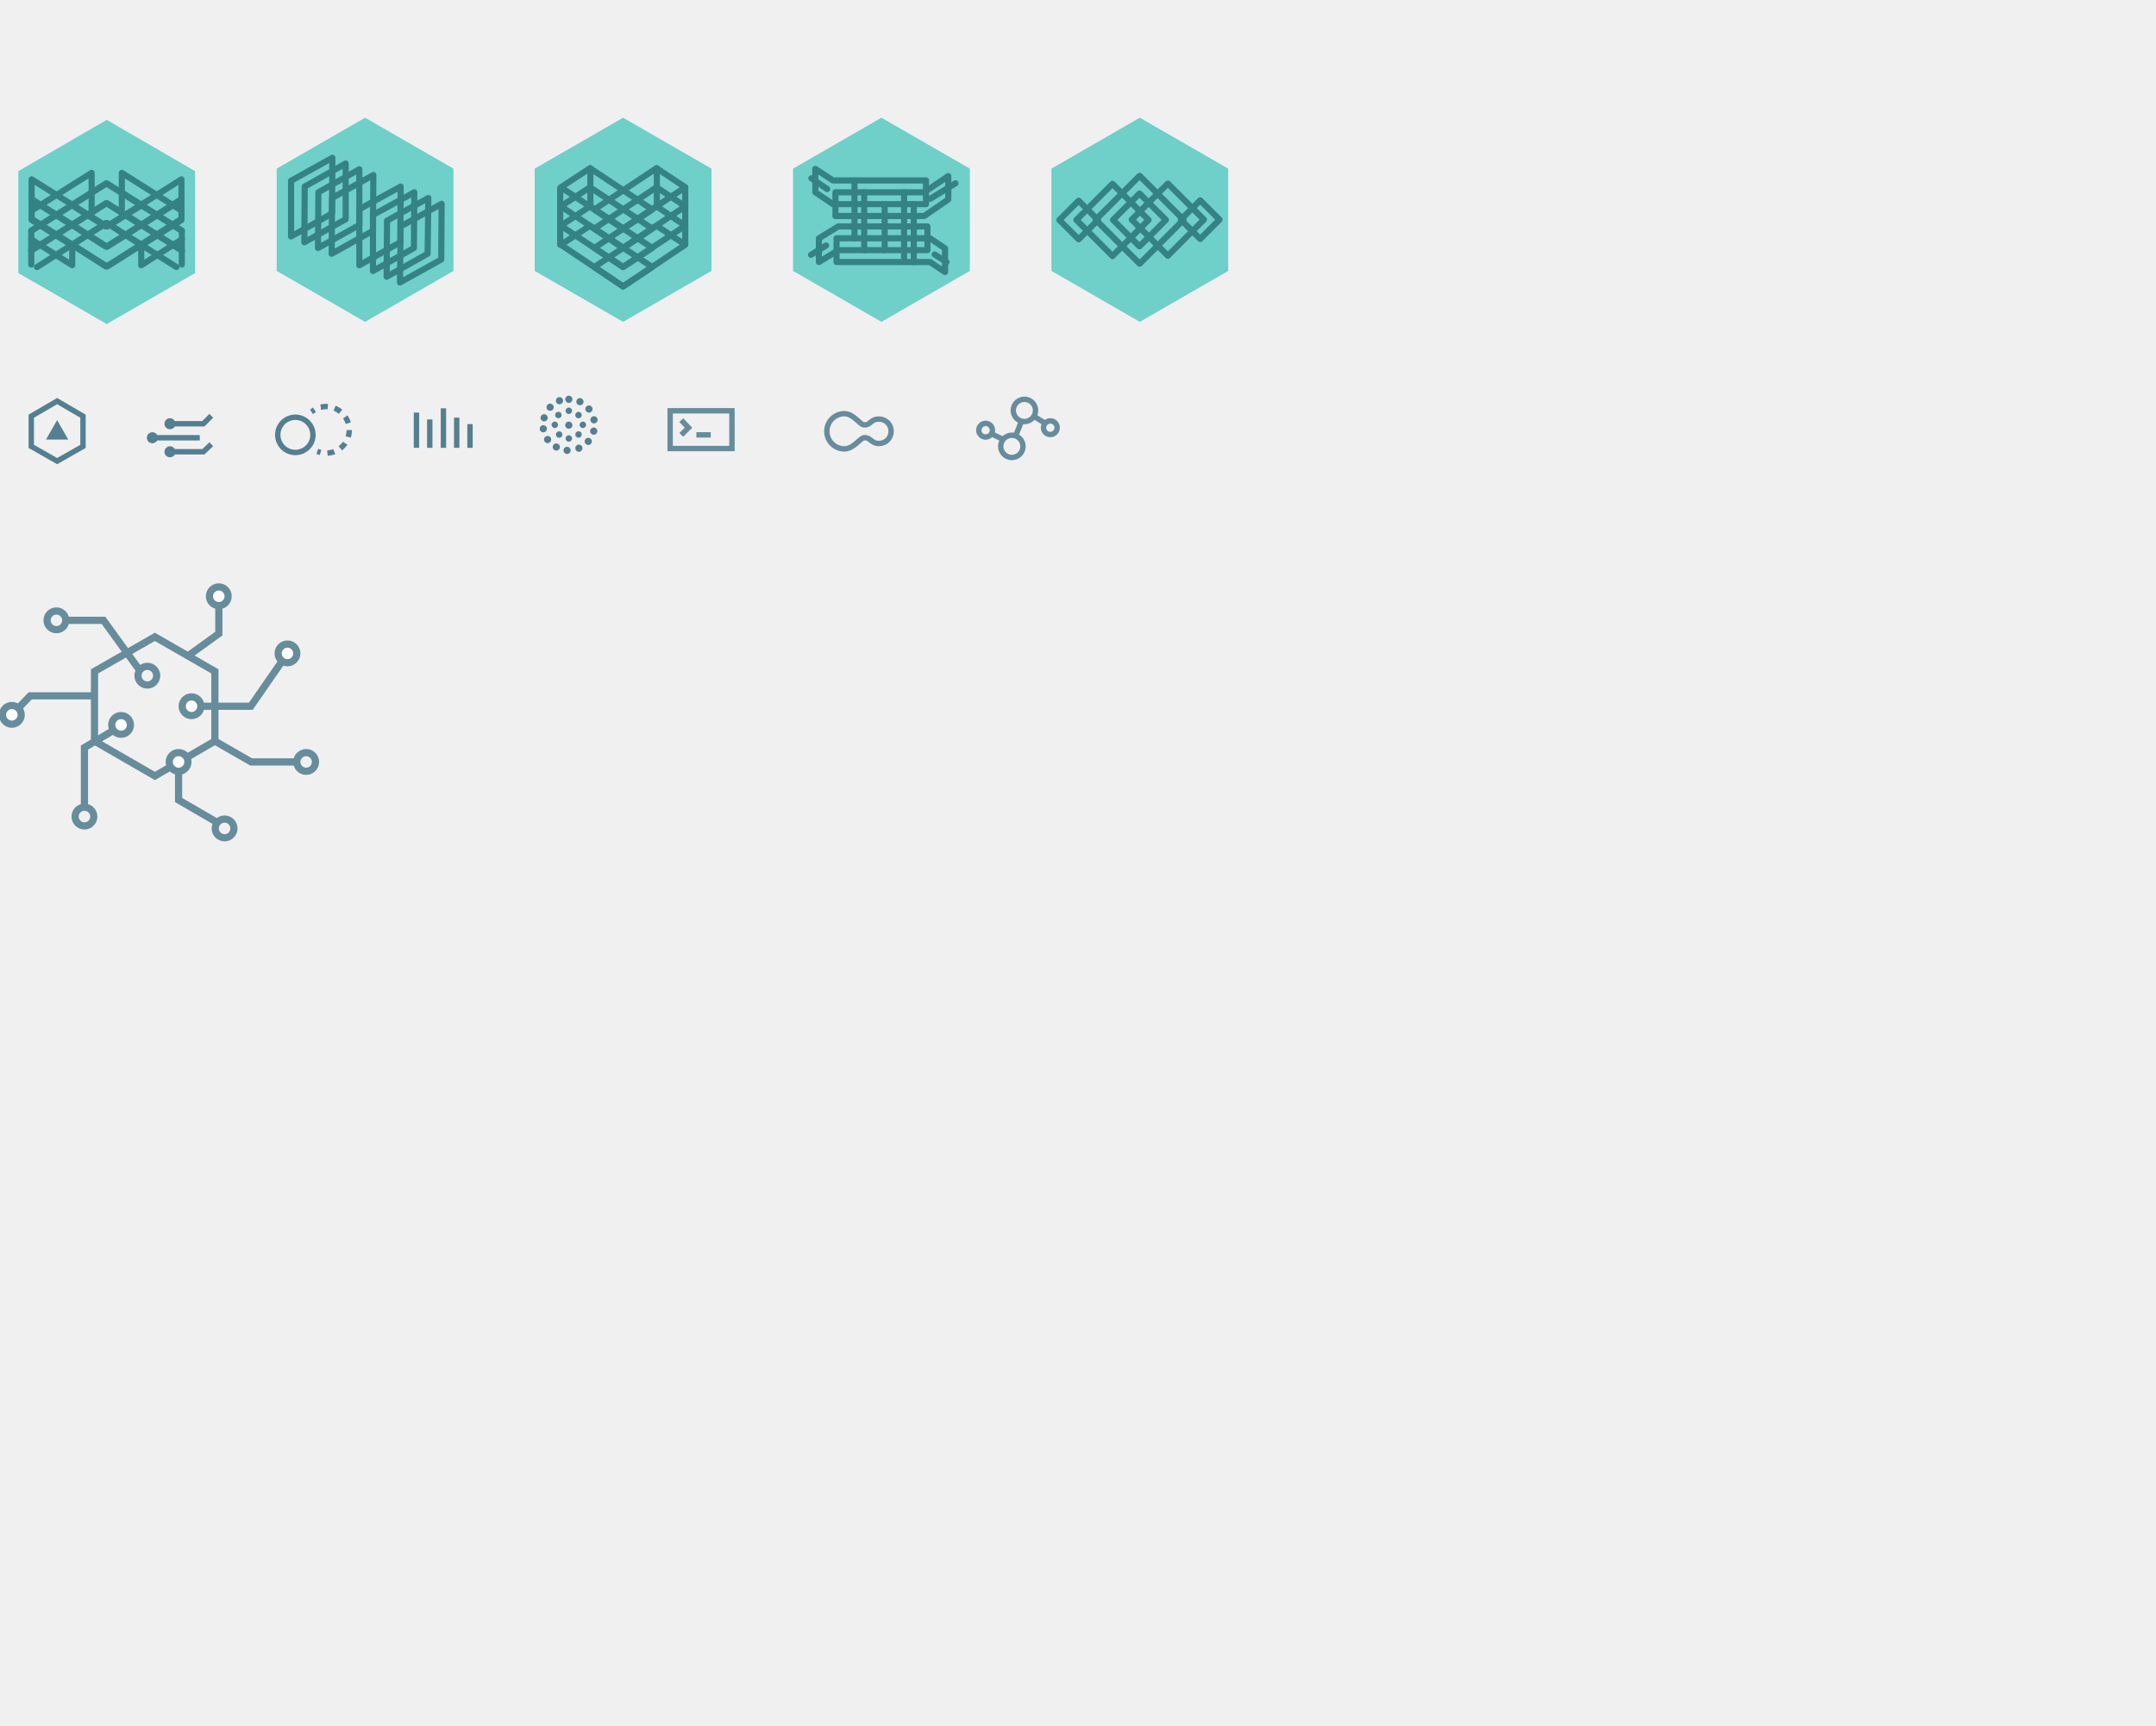
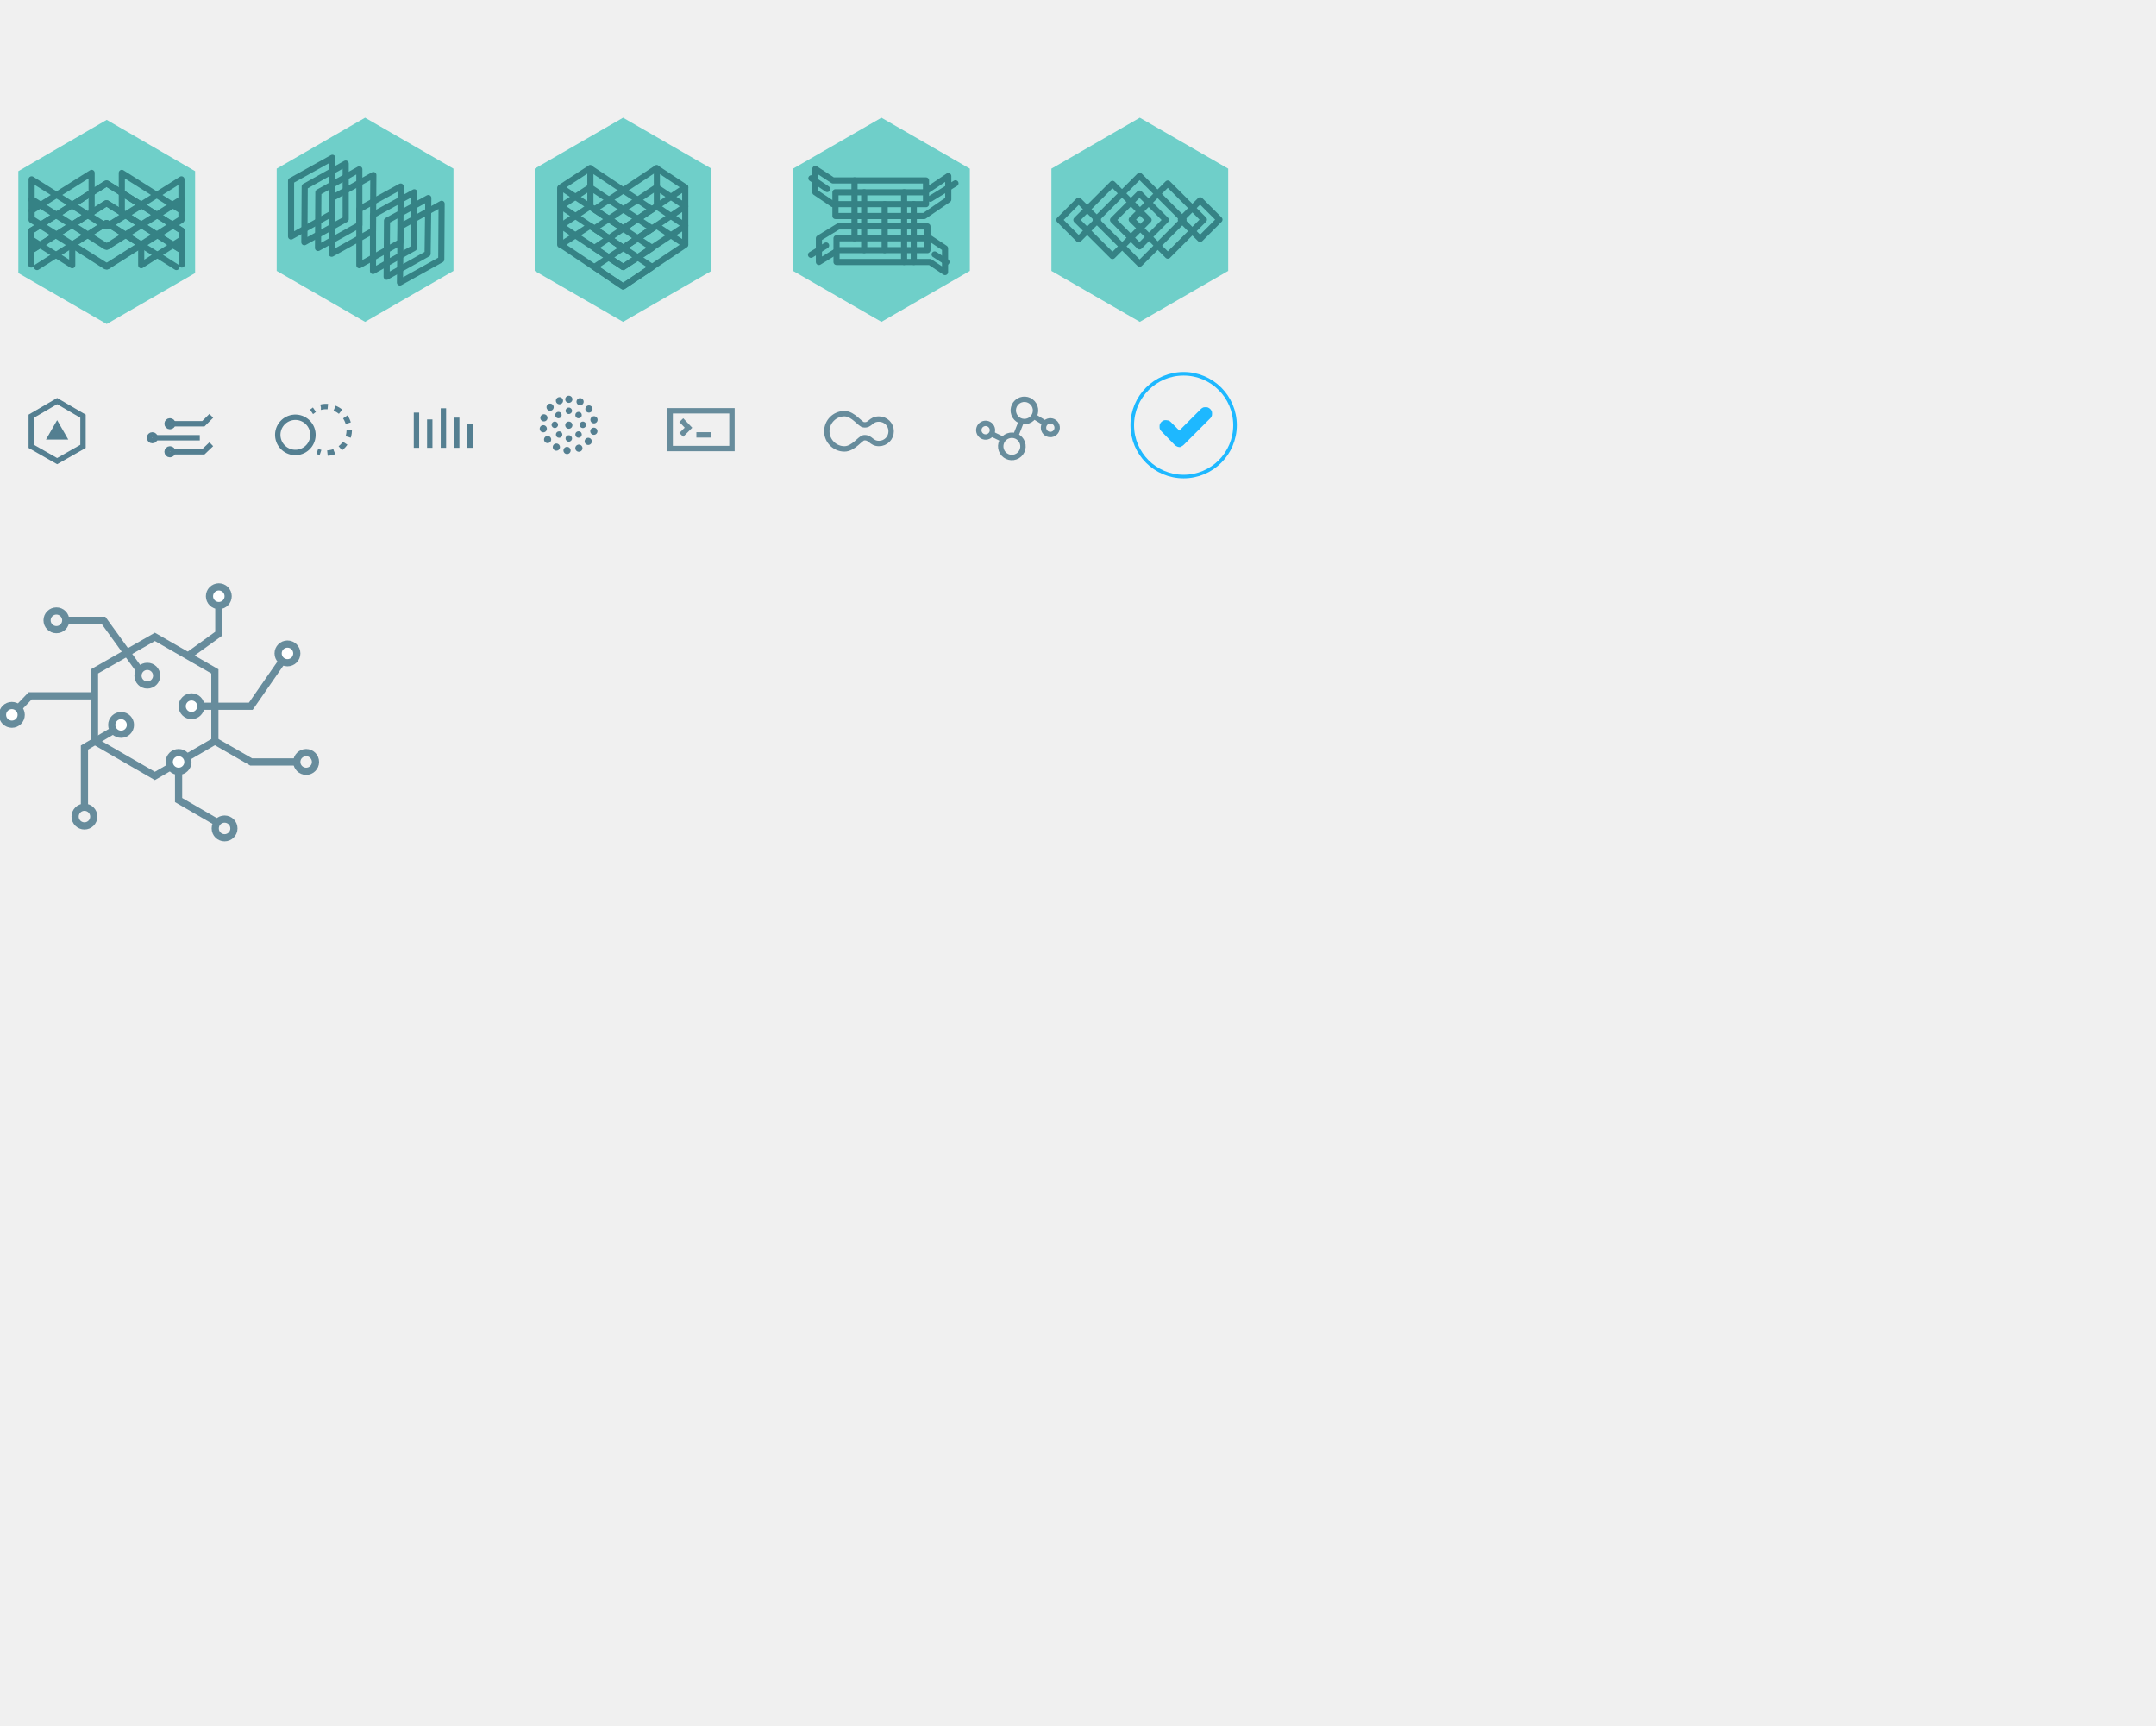
<svg xmlns="http://www.w3.org/2000/svg" version="1.1" id="svgs" x="0px" y="0px" viewBox="0 0 600 480" style="enable-background:new 0 0 600 480;" xml:space="preserve">
  <style type="text/css">
	.st0{fill:none;stroke:#547F91;stroke-width:1.5;stroke-miterlimit:10;}
	.st1{fill:none;stroke:#547F91;stroke-width:1.5;stroke-miterlimit:10;stroke-dasharray:1.945,1.945;}
	.st2{fill:#547F91;}
	.st3{fill:#FFFFFF;}
	.st4{fill:none;stroke:#678C9C;stroke-width:1.5;stroke-miterlimit:10;}
	.st5{fill:#6FCFC9;stroke:#6FCFC9;stroke-width:2;stroke-miterlimit:10;}
	.st6{fill:none;stroke:#358285;stroke-width:1.704;stroke-linecap:round;stroke-linejoin:round;stroke-miterlimit:10;}
	.st7{fill:none;}
	.st8{fill:none;stroke:#678C9C;stroke-width:2;stroke-miterlimit:10;}
	.st9{fill:#FFFFFF;stroke:#678C9C;stroke-width:2;stroke-miterlimit:10;}
	.st10{fill:none;stroke:#FFFFFF;stroke-width:2;stroke-linejoin:bevel;stroke-miterlimit:10;}
+ 	.st11{fill:#1EB8FF;}
+ 	.st12{fill:none;stroke:#1EB8FF;stroke-miterlimit:10;}
</style>
  <g id="nav-stats">
    <line class="st0" x1="115.9" y1="114.8" x2="115.9" y2="124.6" />
    <line class="st0" x1="119.6" y1="116.7" x2="119.6" y2="124.6" />
    <line class="st0" x1="123.4" y1="113.6" x2="123.4" y2="124.6" />
    <line class="st0" x1="127.1" y1="116.2" x2="127.1" y2="124.6" />
    <line class="st0" x1="130.8" y1="118" x2="130.8" y2="124.6" />
  </g>
  <g id="nav-scale">
-     <ellipse transform="matrix(0.9876 -0.1567 0.1567 0.9876 -17.9452 14.3755)" class="st0" cx="82.2" cy="121" rx="4.9" ry="4.9" />
+     <ellipse transform="matrix(0.9876 -0.1567 0.1567 0.9876 -17.9452 14.3756)" class="st0" cx="82.2" cy="121" rx="4.9" ry="4.9" />
    <g>
      <g>
        <path class="st0" d="M86.7,114.6c0.3-0.2,0.5-0.4,0.8-0.6" />
        <path class="st1" d="M89.3,113.3c0.1,0,0.3-0.1,0.4-0.1c3.5-0.6,6.9,1.9,7.4,5.4c0.6,3.5-1.8,6.9-5.4,7.4     c-0.6,0.1-1.1,0.1-1.6,0.1" />
        <path class="st0" d="M89.2,125.9c-0.3-0.1-0.6-0.2-0.9-0.3" />
      </g>
    </g>
  </g>
  <g id="nav-app-component">
    <polygon class="st0" points="23.1,124.2 15.9,128.3 8.7,124.2 8.7,115.8 15.9,111.6 23.1,115.8  " />
    <polygon class="st2" points="12.8,122.3 15.9,116.9 19,122.3  " />
  </g>
  <g id="nav-platform-component">
    <circle class="st0" cx="42.4" cy="121.8" r="0.8" />
    <circle class="st0" cx="47.3" cy="125.7" r="0.8" />
    <circle class="st0" cx="47.3" cy="117.9" r="0.8" />
    <polyline class="st0" points="48,125.7 56.6,125.7 58.8,123.6  " />
    <polyline class="st0" points="48,117.9 56.6,117.9 58.8,115.7  " />
    <line class="st0" x1="43.6" y1="121.8" x2="55.6" y2="121.8" />
  </g>
  <g id="nav-instance-health">
    <circle class="st2" cx="158.3" cy="111.1" r="1" />
    <circle class="st2" cx="158.3" cy="114.3" r="0.9" />
    <circle class="st2" cx="158.3" cy="118.3" r="1" />
-     <ellipse transform="matrix(0.704 -0.7102 0.7102 0.704 -34.378 148.5192)" class="st2" cx="161" cy="115.5" rx="0.9" ry="0.9" />
-     <ellipse transform="matrix(1 -9.098871e-03 9.098871e-03 1 -1.0688 1.4808)" class="st2" cx="162.2" cy="118.2" rx="0.9" ry="0.9" />
-     <ellipse transform="matrix(0.6975 -0.7166 0.7166 0.6975 -37.9313 151.9358)" class="st2" cx="161" cy="120.9" rx="0.9" ry="0.9" />
-     <ellipse transform="matrix(0.9998 -1.820186e-02 1.820186e-02 0.9998 -2.1943 2.9015)" class="st2" cx="158.3" cy="122" rx="0.9" ry="0.9" />
-     <ellipse transform="matrix(0.691 -0.7229 0.7229 0.691 -39.3056 149.8539)" class="st2" cx="155.6" cy="120.9" rx="0.9" ry="0.9" />
-     <ellipse transform="matrix(0.9996 -2.710266e-02 2.710266e-02 0.9996 -3.1467 4.2279)" class="st2" cx="154.4" cy="118.2" rx="0.9" ry="0.9" />
-     <ellipse transform="matrix(0.6848 -0.7287 0.7287 0.6848 -35.19 149.6222)" class="st2" cx="155.4" cy="115.5" rx="0.9" ry="0.9" />
-     <ellipse transform="matrix(0.4398 -0.8981 0.8981 0.4398 -9.9962 207.5424)" class="st2" cx="161.4" cy="111.8" rx="1" ry="1" />
-     <ellipse transform="matrix(0.7901 -0.613 0.613 0.7901 -35.3517 124.3634)" class="st2" cx="163.9" cy="113.8" rx="1" ry="1" />
-     <ellipse transform="matrix(0.9792 -0.2031 0.2031 0.9792 -20.277 36.0068)" class="st2" cx="165.3" cy="116.8" rx="1" ry="1" />
-     <ellipse transform="matrix(0.2483 -0.9687 0.9687 0.2483 8.0598 250.2122)" class="st2" cx="165.2" cy="119.9" rx="1" ry="1" />
-     <ellipse transform="matrix(0.6494 -0.7605 0.7605 0.6494 -35.9885 167.5568)" class="st2" cx="163.7" cy="122.8" rx="1" ry="1" />
-     <ellipse transform="matrix(0.9177 -0.3973 0.3973 0.9177 -36.2834 74.2692)" class="st2" cx="161.1" cy="124.7" rx="1" ry="1" />
-     <ellipse transform="matrix(4.699928e-02 -0.9989 0.9989 4.699928e-02 25.2423 277.0518)" class="st2" cx="157.8" cy="125.3" rx="1" ry="1" />
-     <ellipse transform="matrix(0.4818 -0.8763 0.8763 0.4818 -28.7778 200.0911)" class="st2" cx="154.8" cy="124.4" rx="1" ry="1" />
-     <ellipse transform="matrix(0.8181 -0.575 0.575 0.8181 -42.6063 109.869)" class="st2" cx="152.4" cy="122.3" rx="1" ry="1" />
+     <ellipse transform="matrix(0.704 -0.7102 0.7102 0.704 -34.366 148.5228)" class="st2" cx="161" cy="115.5" rx="0.9" ry="0.9" />
+     <ellipse transform="matrix(1 -9.098494e-03 9.098494e-03 1 -1.0688 1.4807)" class="st2" cx="162.2" cy="118.2" rx="0.9" ry="0.9" />
+     <ellipse transform="matrix(0.6975 -0.7166 0.7166 0.6975 -37.9248 151.944)" class="st2" cx="161" cy="120.9" rx="0.9" ry="0.9" />
+     <ellipse transform="matrix(0.9998 -1.820248e-02 1.820248e-02 0.9998 -2.1944 2.9016)" class="st2" cx="158.3" cy="122" rx="0.9" ry="0.9" />
+     <ellipse transform="matrix(0.691 -0.7229 0.7229 0.691 -39.317 149.8534)" class="st2" cx="155.6" cy="120.9" rx="0.9" ry="0.9" />
+     <ellipse transform="matrix(0.9996 -2.710355e-02 2.710355e-02 0.9996 -3.1468 4.2281)" class="st2" cx="154.4" cy="118.2" rx="0.9" ry="0.9" />
+     <ellipse transform="matrix(0.6848 -0.7287 0.7287 0.6848 -35.1723 149.6337)" class="st2" cx="155.4" cy="115.5" rx="0.9" ry="0.9" />
+     <ellipse transform="matrix(0.4398 -0.8981 0.8981 0.4398 -9.9563 207.5558)" class="st2" cx="161.4" cy="111.8" rx="1" ry="1" />
+     <ellipse transform="matrix(0.7901 -0.613 0.613 0.7901 -35.3568 124.3616)" class="st2" cx="163.9" cy="113.8" rx="1" ry="1" />
+     <ellipse transform="matrix(0.9792 -0.2031 0.2031 0.9792 -20.2771 36.0067)" class="st2" cx="165.3" cy="116.8" rx="1" ry="1" />
+     <ellipse transform="matrix(0.2483 -0.9687 0.9687 0.2483 8.0034 250.2219)" class="st2" cx="165.2" cy="120" rx="1" ry="1" />
+     <ellipse transform="matrix(0.6494 -0.7605 0.7605 0.6494 -35.9925 167.5548)" class="st2" cx="163.7" cy="122.8" rx="1" ry="1" />
+     <ellipse transform="matrix(0.9177 -0.3973 0.3973 0.9177 -36.2832 74.269)" class="st2" cx="161.1" cy="124.7" rx="1" ry="1" />
+     <ellipse transform="matrix(4.699904e-02 -0.9989 0.9989 4.699904e-02 25.2276 277.0713)" class="st2" cx="157.8" cy="125.3" rx="1" ry="1" />
+     <ellipse transform="matrix(0.4818 -0.8763 0.8763 0.4818 -28.7615 200.116)" class="st2" cx="154.8" cy="124.4" rx="1" ry="1" />
+     <ellipse transform="matrix(0.8181 -0.575 0.575 0.8181 -42.6062 109.8714)" class="st2" cx="152.4" cy="122.3" rx="1" ry="1" />
    <ellipse transform="matrix(0.9877 -0.1562 0.1562 0.9877 -16.7787 25.0818)" class="st2" cx="151.2" cy="119.3" rx="1" ry="1" />
-     <ellipse transform="matrix(0.2942 -0.9557 0.9557 0.2942 -4.1691 226.7538)" class="st2" cx="151.4" cy="116.2" rx="1" ry="1" />
-     <ellipse transform="matrix(0.6846 -0.7289 0.7289 0.6846 -34.3018 147.3313)" class="st2" cx="153.1" cy="113.3" rx="1" ry="1" />
-     <ellipse transform="matrix(0.9354 -0.3535 0.3535 0.9354 -29.3617 62.2395)" class="st2" cx="155.7" cy="111.5" rx="1" ry="1" />
+     <ellipse transform="matrix(0.2942 -0.9557 0.9557 0.2942 -4.2278 226.7686)" class="st2" cx="151.4" cy="116.2" rx="1" ry="1" />
+     <ellipse transform="matrix(0.6846 -0.7289 0.7289 0.6846 -34.3022 147.3267)" class="st2" cx="153.1" cy="113.3" rx="1" ry="1" />
+     <ellipse transform="matrix(0.9354 -0.3535 0.3535 0.9354 -29.3621 62.2394)" class="st2" cx="155.7" cy="111.5" rx="1" ry="1" />
  </g>
  <g id="corner-bg">
    <polygon class="st3" points="9.9,-18 600,-18 600,-75 -13.5,-75 -13.5,-32.5  " />
  </g>
  <g id="nav-split">
    <path class="st4" d="M235,115.1c-2.7,0-4.9,2.2-4.9,4.9s2.2,4.9,4.9,4.9l0,0c2.5,0,4.4-3,5.4-3.1c1.9-0.2,2,1.6,4.2,1.6l0,0   c1.9,0,3.4-1.5,3.4-3.4s-1.5-3.4-3.4-3.4l0,0c-2.4,0-2.3,1.8-4.2,1.6C239.4,118.2,237.5,115.1,235,115.1L235,115.1z" />
  </g>
  <g id="nav-admin">
-     <ellipse transform="matrix(0.9413 -0.3375 0.3375 0.9413 -25.3943 102.3279)" class="st4" cx="281.6" cy="124.2" rx="3.1" ry="3.1" />
-     <ellipse transform="matrix(0.9412 -0.3377 0.3377 0.9412 -21.8157 102.9877)" class="st4" cx="285.1" cy="114.2" rx="3.1" ry="3.1" />
-     <ellipse transform="matrix(0.9413 -0.3376 0.3376 0.9413 -23.0137 105.667)" class="st4" cx="292.3" cy="119" rx="1.9" ry="1.9" />
+     <ellipse transform="matrix(0.9413 -0.3375 0.3375 0.9413 -25.3945 102.3276)" class="st4" cx="281.6" cy="124.2" rx="3.1" ry="3.1" />
+     <ellipse transform="matrix(0.9412 -0.3377 0.3377 0.9412 -21.816 102.9875)" class="st4" cx="285.1" cy="114.2" rx="3.1" ry="3.1" />
+     <ellipse transform="matrix(0.9413 -0.3376 0.3376 0.9413 -23.0136 105.6669)" class="st4" cx="292.3" cy="119" rx="1.9" ry="1.9" />
    <line class="st4" x1="282.6" y1="121.4" x2="284.3" y2="117.1" />
    <line class="st4" x1="290.9" y1="117.8" x2="288" y2="116" />
-     <ellipse transform="matrix(0.8869 -0.4619 0.4619 0.8869 -24.2734 140.2343)" class="st4" cx="274.3" cy="119.7" rx="1.9" ry="1.9" />
+     <ellipse transform="matrix(0.8869 -0.4619 0.4619 0.8869 -24.274 140.2341)" class="st4" cx="274.3" cy="119.7" rx="1.9" ry="1.9" />
    <line class="st4" x1="275.9" y1="120.7" x2="279" y2="122.2" />
  </g>
  <g id="nav-console">
    <rect x="186.5" y="114.3" class="st4" width="17.2" height="10.5" />
    <line class="st4" x1="193.8" y1="121" x2="197.8" y2="121" />
    <polyline class="st4" points="189.6,116.9 191.6,119 189.6,121  " />
  </g>
  <g id="hex-glob-storage">
    <polygon class="st5" points="340.8,74.8 317.2,88.4 293.6,74.8 293.6,47.5 317.2,33.9 340.8,47.5  " />
-     <rect x="308.5" y="52.5" transform="matrix(0.7071 -0.7071 0.7071 0.7071 49.6567 242.1674)" class="st6" width="17.3" height="17.3" />
-     <rect x="311.9" y="56" transform="matrix(0.7071 -0.7071 0.7071 0.7071 49.6136 242.1329)" class="st6" width="10.4" height="10.4" />
-     <rect x="317.9" y="54" transform="matrix(0.707 -0.7072 0.7072 0.707 52.0129 247.7511)" class="st6" width="14.2" height="14.2" />
-     <rect x="302.5" y="54.1" transform="matrix(0.7072 -0.707 0.707 0.7072 47.3796 236.8024)" class="st6" width="14.2" height="14.2" />
-     <rect x="330.2" y="57.3" transform="matrix(0.707 -0.7072 0.7072 0.707 54.6551 254.1195)" class="st6" width="7.6" height="7.6" />
-     <rect x="296.4" y="57.4" transform="matrix(0.7071 -0.7071 0.7071 0.7071 44.6372 230.2078)" class="st6" width="7.6" height="7.6" />
+     <rect x="308.5" y="52.5" transform="matrix(0.7071 -0.7071 0.7071 0.7071 49.6524 242.1711)" class="st6" width="17.3" height="17.3" />
+     <rect x="311.9" y="56" transform="matrix(0.7071 -0.7071 0.7071 0.7071 49.6142 242.1513)" class="st6" width="10.4" height="10.4" />
+     <rect x="317.9" y="54" transform="matrix(0.707 -0.7072 0.7072 0.707 52.0056 247.7451)" class="st6" width="14.2" height="14.2" />
+     <rect x="302.5" y="54.1" transform="matrix(0.7072 -0.707 0.707 0.7072 47.3821 236.805)" class="st6" width="14.2" height="14.2" />
+     <rect x="330.2" y="57.3" transform="matrix(0.707 -0.7072 0.7072 0.707 54.6415 254.1147)" class="st6" width="7.6" height="7.6" />
+     <rect x="296.4" y="57.4" transform="matrix(0.7071 -0.7071 0.7071 0.7071 44.639 230.1898)" class="st6" width="7.6" height="7.6" />
  </g>
  <g id="hex-router">
    <polygon class="st5" points="268.9,74.8 245.3,88.4 221.7,74.8 221.7,47.5 245.3,33.9 268.9,47.5  " />
    <polygon class="st6" points="227.9,72.9 233.3,69.6 258.1,69.6 258.1,63 233.3,63 227.9,66.3  " />
    <polygon class="st6" points="263,75.7 258.8,72.9 232.8,72.9 232.8,66.3 258.8,66.3 263,69.1  " />
    <polygon class="st6" points="263.9,49 257.2,53.5 232.5,53.5 232.5,60.1 257.2,60.1 263.9,55.5  " />
    <polygon class="st6" points="226.9,47 231.8,50.2 257.7,50.2 257.7,56.8 231.8,56.8 226.9,53.5  " />
    <line class="st6" x1="237.8" y1="50.2" x2="237.8" y2="66.3" />
    <line class="st6" x1="251.6" y1="53.5" x2="251.6" y2="72.9" />
    <line class="st6" x1="240.5" y1="53.5" x2="240.5" y2="69.6" />
    <line class="st6" x1="254.3" y1="56.8" x2="254.3" y2="72.9" />
    <line class="st6" x1="246.2" y1="56.8" x2="246.2" y2="69.6" />
    <line class="st6" x1="258.9" y1="55.3" x2="265.9" y2="51" />
    <line class="st6" x1="225.7" y1="70.9" x2="229.9" y2="68.3" />
    <line class="st6" x1="260.1" y1="70.8" x2="263.4" y2="72.9" />
    <line class="st6" x1="225.8" y1="49.6" x2="230.2" y2="52.6" />
  </g>
  <g id="hex-health-monitor">
    <polygon class="st5" points="197,74.8 173.4,88.4 149.8,74.8 149.8,47.5 173.4,33.9 197,47.5  " />
    <polygon class="st6" points="156.1,52.1 164.2,46.8 181.5,58.3 173.4,63.6  " />
    <polygon class="st6" points="156.1,57.4 164.2,52.1 181.5,63.6 173.4,69  " />
    <polygon class="st6" points="156.1,62.8 164.2,57.4 181.5,69 173.4,74.3  " />
    <polygon class="st6" points="190.7,52.1 182.7,46.8 165.4,58.3 173.4,63.6  " />
    <line class="st6" x1="190.7" y1="67.9" x2="190.7" y2="52.1" />
    <polygon class="st6" points="190.7,57.4 182.7,52.1 165.4,63.6 173.4,69  " />
    <polygon class="st6" points="190.7,62.8 182.7,57.4 165.4,69 173.4,74.3  " />
    <polygon class="st6" points="156.1,68.1 164.2,62.8 181.5,74.3 173.4,79.7  " />
    <polygon class="st6" points="190.7,68.1 182.7,62.8 165.4,74.3 173.4,79.7  " />
    <line class="st6" x1="182.8" y1="57.4" x2="182.8" y2="46.8" />
    <line class="st6" x1="155.9" y1="68.1" x2="155.9" y2="52.3" />
    <line class="st6" x1="164.3" y1="57.4" x2="164.3" y2="46.8" />
  </g>
  <g id="hex-logger">
    <polygon class="st5" points="125.2,74.8 101.6,88.4 78,74.8 78,47.5 101.6,33.9 125.2,47.5  " />
    <polygon class="st6" points="92.3,70.6 92.4,55.1 103.9,48.7 103.8,64.2  " />
    <polygon class="st6" points="88.5,69 88.6,53.5 100,47.1 100,62.6  " />
    <polygon class="st6" points="84.7,67.4 84.8,51.9 96.2,45.5 96.2,61  " />
    <polygon class="st6" points="81,65.8 81,50.3 92.5,43.9 92.4,59.4  " />
    <polygon class="st6" points="111.3,78.6 111.5,63 122.9,56.7 122.8,72.2  " />
    <polygon class="st6" points="107.6,77 107.7,61.4 119.2,55.1 119,70.6  " />
    <polygon class="st6" points="103.8,75.4 103.8,59.8 115.3,53.5 115.2,69  " />
    <polygon class="st6" points="100,73.8 100,58.2 111.5,51.9 111.4,67.4  " />
  </g>
  <g id="hex-load-balancer">
    <polygon class="st5" points="53.3,75.4 29.7,89 6.1,75.4 6.1,48.2 29.7,34.5 53.3,48.2  " />
    <path class="st6" d="M47.4,61.6" />
    <line class="st6" x1="50.6" y1="69.7" x2="29.8" y2="56.6" />
    <line class="st6" x1="49.1" y1="74.3" x2="29.8" y2="62.1" />
    <polyline class="st6" points="29.8,51.1 50.6,64.2 50.6,66.8 50.6,73.6  " />
    <line class="st6" x1="50.6" y1="64.2" x2="33.9" y2="53.6" />
    <polyline class="st6" points="50.6,69.7 33.9,59.1 33.9,48.1 50.5,58.6  " />
    <polyline class="st6" points="29.7,74.1 50.5,60.9 50.5,49.9 29.7,63  " />
    <line class="st6" x1="29.9" y1="68.6" x2="39.4" y2="62.6" />
    <line class="st6" x1="29.9" y1="63" x2="39.4" y2="57.1" />
    <line class="st6" x1="39.4" y1="68.1" x2="29.9" y2="74.1" />
    <line class="st6" x1="29.8" y1="56.6" x2="39.3" y2="62.6" />
    <line class="st6" x1="29.8" y1="62.1" x2="39.3" y2="68.1" />
    <line class="st6" x1="39.3" y1="57" x2="29.8" y2="51.1" />
    <line class="st6" x1="50.5" y1="55.4" x2="29.7" y2="68.6" />
    <polygon class="st7" points="53.3,75.4 29.7,89 6.1,75.4 6.1,48.2 29.7,34.5 53.3,48.2 53.3,54.6 53.3,60.6 53.3,66.7  " />
    <line class="st6" x1="39.3" y1="62.7" x2="50.5" y2="55.6" />
    <polyline class="st6" points="50.6,66.6 39.3,73.8 39.3,68.3 50.5,61.2  " />
    <path class="st6" d="M50.6,66.8" />
    <path class="st6" d="M11.9,61.6" />
    <line class="st6" x1="8.7" y1="69.7" x2="29.5" y2="56.6" />
    <line class="st6" x1="10.3" y1="74.3" x2="29.5" y2="62.1" />
    <polyline class="st6" points="29.5,51.1 8.7,64.2 8.7,66.8 8.7,73.6  " />
    <line class="st6" x1="8.7" y1="64.2" x2="25.5" y2="53.6" />
    <polyline class="st6" points="8.7,69.7 25.5,59.1 25.5,48.1 8.8,58.6  " />
    <polyline class="st6" points="29.7,74.1 8.8,60.9 8.8,49.9 29.7,63  " />
    <line class="st6" x1="29.4" y1="68.6" x2="20" y2="62.6" />
    <line class="st6" x1="29.4" y1="63" x2="20" y2="57.1" />
    <line class="st6" x1="20" y1="68.1" x2="29.4" y2="74.1" />
    <line class="st6" x1="29.5" y1="56.6" x2="20.1" y2="62.6" />
    <line class="st6" x1="29.5" y1="62.1" x2="20.1" y2="68.1" />
    <line class="st6" x1="20.1" y1="57" x2="29.5" y2="51.1" />
    <line class="st6" x1="8.8" y1="55.4" x2="29.7" y2="68.6" />
    <line class="st6" x1="20.1" y1="62.7" x2="8.8" y2="55.6" />
    <polyline class="st6" points="8.7,66.6 20.1,73.8 20.1,68.3 8.8,61.2  " />
    <path class="st6" d="M8.7,66.8" />
    <path class="st6" d="M8.7,66.8" />
  </g>
  <g id="admin-octopus">
    <polygon class="st8" points="59.8,206.2 43.1,215.9 26.3,206.2 26.3,186.8 43.1,177.2 59.8,186.8  " />
    <polyline class="st8" points="59.8,206.2 69.9,212 82.6,212  " />
    <polyline class="st8" points="31.6,203.2 23.5,208 23.5,224.6  " />
    <polyline class="st8" points="49.7,211.4 49.7,222.6 60.9,229.1  " />
    <circle class="st8" cx="85.2" cy="212" r="2.6" />
    <circle class="st8" cx="23.5" cy="227.2" r="2.6" />
    <circle class="st9" cx="53.3" cy="196.5" r="2.6" />
    <circle class="st9" cx="33.7" cy="201.7" r="2.6" />
    <circle class="st9" cx="49.7" cy="212" r="2.6" />
    <circle class="st8" cx="62.5" cy="230.5" r="2.6" />
    <circle class="st8" cx="41" cy="188" r="2.6" />
    <circle class="st8" cx="15.7" cy="172.6" r="2.6" />
    <polyline class="st8" points="39,186.7 28.8,172.6 18,172.6  " />
    <polyline class="st8" points="80,181.8 69.8,196.5 55.9,196.5  " />
    <circle class="st9" cx="80" cy="181.8" r="2.6" />
    <polyline class="st8" points="60.9,165.8 60.9,176.3 52.3,182.5  " />
-     <ellipse transform="matrix(0.8233 -0.5676 0.5676 0.8233 -83.4141 63.8859)" class="st9" cx="60.9" cy="165.9" rx="2.6" ry="2.6" />
+     <ellipse transform="matrix(0.8233 -0.5676 0.5676 0.8233 -83.4087 63.876)" class="st9" cx="60.9" cy="165.9" rx="2.6" ry="2.6" />
    <polyline class="st8" points="3.3,198.9 8.4,193.6 26.4,193.6  " />
    <circle class="st9" cx="3.3" cy="198.9" r="2.6" />
  </g>
  <g id="component-silvering">
-     <path class="st10" d="M146.1-185.1H52.4v-15h7.4l0.3,10.3l8.2-15.5H56.9l4-7.3H48.2v27.5H43V-218h12.2v-5.6H38.9v38.5h-5.2v-43   h26.6v10.9h9.2l-0.4,0.7l-3.7,7h5.1l7.4-14H66.4v-4.7H87l-20.6,38h80v-6h-13.9l-1.2,2h-5.9l3.2-6.2h6.3v-6.4h-3.2l2.4-5.1h8.3v-3.3   h-6.9l2.3-4.8h6.9l3.1,8.4h6.1l-6.1-12.2h-7.4l2.5-4.6h7.1l11.4,21.9h-21.5v6.1h23.3l3.8,7.6h-15v6.7h71.7l10.2-8.5v8.5l10.2-8.5   v8.5l10.2-8.5v8.5h61.9v-5.5H260v-5.2h75.9v-5.6h-81.8v3.5h-31.2l-2.7-5h28.4v-6h-31.5l-3.1-6.3h34.7v-6.5h-38.2l-3-5.7h41.2v-5.3   h-51l21.5,40.8h-6.4l-21.6-40.7h-6.4l21.5,40.8h-6.4l-21.5-40.8H172l21.5,40.8h-6.4l-21.5-40.8h-6.4l21.5,40.8h-6.4l-21.5-40.8H140   l-20.8,39.4h-6.4l20.8-39.4h-5.4l-20.8,39.4H100l20.8-39.4h-5.4l-20.8,39.4h-7.4l20.8-39.4h-5.4l-20.8,39.4h-6.4l20.8-39.4h-6.4   l-63.6-0.1v6.4L13-220l-4.6-2.7l1.4-0.8l12-6.9v-7.8l-5.7-3.3v8.4l-16.7,9.6v2l11.9,6.9l17.7-9.6v5.7L4.4-205.1v-7.3l-11.9-6.9   v-6.7l18.2-10.4v-8.2l-5.3-3v8.3L-12.4-229v12.4l11.9,6.9v6.1l-16.6-9.6v-19.9l17.8-10.3v-6.9L-22.6-237v26.9l23.3,13.4l28.7-16.6   v28.2h-5.5v-4.7L13-184.1H8.9l-3.2-2L24-196.3v-6.8L0.7-189.8l-29.2-16.9v-33.8L-1-256.4l30.4,17.7H254v30.2h35.8v-5.8h-30.2v-24.4   h87.3v4.7h-82v14h30.4v11.1h18.9v-10.3h-6.1v5.6h-7.2v-10.1h-31v-4.8h36.8l4.6,4.6l4.6-4.6l4.6,4.6l4.6-4.6l4.6,4.6l4.6-4.6   l4.6,4.6l4.6-4.6l4.6,4.6l4.6-4.6l4.6,4.6l4.6-4.6l4.6,4.6l4.6-4.6l4.6,4.6l4.6-4.6l4.6,4.6l4.6-4.6l4.6,4.6l4.6-4.6l3.8,3.4   l8.9-8.9h-57.7v-4.7h179.8v16h-5.3v-11.7h-5v11.7h-4.4v-11.7h-5v11.7h-5.2v-11.7h-5v11.7h-5.2v-11.7h-5v11.7h-38.9v9.1h-6.1v-5.6   h-6.1v5.6h-6.1v-5.6h-6.1v5.6H424v-5.6h-6.1v5.6h-6.1v-7.4l6-5.9l3.9,3.1l4.6-4.6l4.6,4.6l4.6-4.6l4.6,4.6l4.6-4.6l4.6,4.6l4.6-4.6   H487v-5.5h-68.9l-12.4,12.7v7.7h-6.1v-5.6h-6.1v5.6h-6.1v-5.6h-6.1v5.6h-6.1v-5.6h-6.1v5.6H363v-5.6h-6.1v5.6h-6.1v-5.6h-6.1v5.6   h-6.1v-5.6h-6.1v5.6h-6.1v-5.6h-6.1v10.3h36.6v6.5h-13.4v5.6h13.9v5.2h-34.5v5.5h61.3v-5.5H363v-5.2h14.8v-5.6h-14.9v-6.5h73.7v6.5   h-53.1v5.6h14.9v5.2H390v5.5h52.9v-5.5h-37.7v-5.2H456v-5.6h-13.8v-6.5h20.1v11.8h7.7l2.2-5.2h5.8v10.7h-29.7l0,5.5H594v-5.5h-17.5   v-5.2H572l-5.6,5.2h-65.7l-4.5-5.2h-5.5v5.2h-7.3v-10.7h15.9l4.5,5.2h56.4l5.6-5.2h6.7c5.8,0,10.5-4.7,10.5-10.5   c0-1.8-0.4-3.4-1.2-4.9l-3.3,2.4c0.3,0.8,0.5,1.7,0.5,2.6c0,3.6-2.9,6.5-6.5,6.5s-6.5-2.9-6.5-6.5l4,0.1c0,1.4,1.1,2.5,2.5,2.5   s2.5-1.1,2.5-2.5s-1.1-2.5-2.5-2.5c-0.3,0-0.6,0.1-0.9,0.2l-1.6-3.7c0.7-0.3,1.6-0.5,2.5-0.5c1.3,0,2.6,0.4,3.6,1.1l2.3-3.3   c-1.7-1.1-3.7-1.8-5.9-1.8c-5.8,0-10.5,4.7-10.5,10.5c0,2.2,0.7,4.2,1.8,5.9h-3l-5.5,5.1h-46.6l-4.4-5.1h-36.1v-6.9h-6.7v-4.6h11.8   v7.8h5.2v-7.8h5v7.8h5.2v-7.8h5v7.8h5.2v-7.8h5v7.8h5.2v-7.8h5v12.4h4.4v-12.4h5v12.4h5.2v-12.4h5v12.4h5.2v-12.4h5v12.4h5.2v-12.4   h5v7.8h3.5v-12.3h-19.3v-16h42.3h4.2v10.1l4.6,4.5v-14.4h4.7v41.7h-11.1v-5.1c2.7-2.7,4.4-6.4,4.4-10.6c0-8.2-6.6-14.8-14.8-14.8   c-3.3,0-6.3,1.1-8.7,2.8l-4-4h-16.3v-5.5h34.1l2.3,2.3" />
+     <path class="st10" d="M146.1-185.1H52.4v-15h7.4l0.3,10.3l8.2-15.5H56.9l4-7.3H48.2v27.5H43V-218h12.2v-5.6H38.9v38.5h-5.2v-43   h26.6v10.9h9.2l-0.4,0.7l-3.7,7h5.1l7.4-14H66.4v-4.7H87l-20.6,38h80v-6h-13.9l-1.2,2h-5.9l3.2-6.2h6.3v-6.4h-3.2l2.4-5.1h8.3v-3.3   h-6.9l2.3-4.8h6.9l3.1,8.4h6.1l-6.1-12.2h-7.4l2.5-4.6h7.1l11.4,21.9h-21.5v6.1h23.3l3.8,7.6h-15v6.7h71.7l10.2-8.5v8.5l10.2-8.5   v8.5l10.2-8.5v8.5h61.9v-5.5H260v-5.2h75.9v-5.6h-81.8v3.5h-31.2l-2.7-5h28.4v-6h-31.5l-3.1-6.3h34.7v-6.5h-38.2l-3-5.7h41.2v-5.3   h-51l21.5,40.8h-6.4l-21.6-40.7h-6.4l21.5,40.8h-6.4l-21.5-40.8H172l21.5,40.8h-6.4l-21.5-40.8h-6.4l21.5,40.8h-6.4l-21.5-40.8H140   l-20.8,39.4h-6.4l20.8-39.4h-5.4l-20.8,39.4H100l20.8-39.4h-5.4l-20.8,39.4h-7.4l20.8-39.4h-5.4l-20.8,39.4h-6.4l20.8-39.4h-6.4   l-63.6-0.1v6.4L13-220l-4.6-2.7l1.4-0.8l12-6.9v-7.8l-5.7-3.3v8.4l-16.7,9.6v2l11.9,6.9l17.7-9.6v5.7L4.4-205.1v-7.3l-11.9-6.9   v-6.7l18.2-10.4v-8.2l-5.3-3v8.3L-12.4-229v12.4l11.9,6.9v6.1l-16.6-9.6v-19.9l17.8-10.3v-6.9L-22.6-237v26.9l23.3,13.4l28.7-16.6   v28.2h-5.5v-4.7L13-184.1H8.9l-3.2-2L24-196.3v-6.8L0.7-189.8l-29.2-16.9v-33.8L-1-256.4l30.4,17.7H254v30.2h35.8v-5.8h-30.2v-24.4   h87.3v4.7h-82v14h30.4v11.1h18.9v-10.3h-6.1v5.6h-7.2v-10.1h-31v-4.8h36.8l4.6,4.6l4.6-4.6l4.6,4.6l4.6-4.6l4.6,4.6l4.6-4.6   l4.6,4.6l4.6-4.6l4.6,4.6l4.6-4.6l4.6,4.6l4.6-4.6l4.6,4.6l4.6-4.6l4.6,4.6l4.6-4.6l4.6,4.6l4.6-4.6l4.6,4.6l4.6-4.6l3.8,3.4   l8.9-8.9h-57.7v-4.7h179.8v16h-5.3v-11.7h-5v11.7h-4.4v-11.7h-5v11.7h-5.2v-11.7h-5v11.7h-5.2v-11.7h-5v11.7h-38.9v9.1h-6.1v-5.6   h-6.1v5.6h-6.1v-5.6h-6.1v5.6H424v-5.6h-6.1v5.6h-6.1v-7.4l6-5.9l3.9,3.1l4.6-4.6l4.6,4.6l4.6-4.6l4.6,4.6l4.6-4.6l4.6,4.6l4.6-4.6   H487v-5.5h-68.9l-12.4,12.7v7.7h-6.1v-5.6h-6.1v5.6h-6.1v-5.6h-6.1v5.6h-6.1v-5.6h-6.1v5.6H363v-5.6h-6.1v5.6h-6.1v-5.6h-6.1v5.6   h-6.1v-5.6h-6.1v5.6h-6.1v-5.6h-6.1v10.3h36.6v6.5h-13.4v5.6h13.9v5.2h-34.5v5.5h61.3v-5.5H363v-5.2h14.8v-5.6h-14.9v-6.5h73.7v6.5   h-53.1v5.6h14.9v5.2H390v5.5h52.9v-5.5h-37.7v-5.2H456v-5.6h-13.8v-6.5h20.1v11.8h7.7l2.2-5.2h5.8v10.7h-29.7v5.5H594v-5.5h-17.5   v-5.2H572l-5.6,5.2h-65.7l-4.5-5.2h-5.5v5.2h-7.3v-10.7h15.9l4.5,5.2h56.4l5.6-5.2h6.7c5.8,0,10.5-4.7,10.5-10.5   c0-1.8-0.4-3.4-1.2-4.9l-3.3,2.4c0.3,0.8,0.5,1.7,0.5,2.6c0,3.6-2.9,6.5-6.5,6.5s-6.5-2.9-6.5-6.5l4,0.1c0,1.4,1.1,2.5,2.5,2.5   s2.5-1.1,2.5-2.5s-1.1-2.5-2.5-2.5c-0.3,0-0.6,0.1-0.9,0.2l-1.6-3.7c0.7-0.3,1.6-0.5,2.5-0.5c1.3,0,2.6,0.4,3.6,1.1l2.3-3.3   c-1.7-1.1-3.7-1.8-5.9-1.8c-5.8,0-10.5,4.7-10.5,10.5c0,2.2,0.7,4.2,1.8,5.9h-3l-5.5,5.1h-46.6l-4.4-5.1h-36.1v-6.9h-6.7v-4.6h11.8   v7.8h5.2v-7.8h5v7.8h5.2v-7.8h5v7.8h5.2v-7.8h5v7.8h5.2v-7.8h5v12.4h4.4v-12.4h5v12.4h5.2v-12.4h5v12.4h5.2v-12.4h5v12.4h5.2v-12.4   h5v7.8h3.5v-12.3h-19.3v-16h42.3h4.2v10.1l4.6,4.5v-14.4h4.7v41.7H583v-5.1c2.7-2.7,4.4-6.4,4.4-10.6c0-8.2-6.6-14.8-14.8-14.8   c-3.3,0-6.3,1.1-8.7,2.8l-4-4h-16.3v-5.5h34.1l2.3,2.3" />
  </g>
  <g id="host-silvering">
-     <path class="st10" d="M266.3-112.4H121.7l-17.9-13.7l-31.2,32h7.8l24-24.8l16.2,13.1h137v6.2H117.2l-13.1-11L89.7-94.1h219.5l0-5.5   h-43.4v-6.2h57.1v6.2h-7v5.5h12.9v-18.3h-55.1v-6.5H199v-6.2h74.7v-5.4H144.4l-5-4.7h-9.3l5.3,4.4h-8.5l-5.3-4.4h-8.9l12.1,10.1   h66.8v6.2h-69.3L104-134.3L64.6-94.1h-8.1l46-46.9h-7.8l-46,46.9H41L87-141h-7.8l-46,46.9h-7.8l46-46.9h-7.8l-46,46.9H9.9l46-46.9   l-9.2,0l-6.9,5.8l-33,0v6.6h27.9l-7.1,7.1H6.8v6.8h13.9l-7.6,7.6H6.8v5.2l-5.8,7.7L1-146.3h5.8v5.3H38l6-5.3h64.1v5.3h38.8v-5.3   h5.7v10.8H280v16.6h5.6v-11.3H318V-141H157.5v-5.3h165.8v20.8h-32.2v6.8h37.8v-27.6h116l-3.2,5.7l19.4,0l4.5,5.8h-12.5l-10.5,20.5   h-7h-7.6l2.1-5.1l7.9,0l7.9-15.5l-7.6,0l-5.4,9.8h-6.4l-12.9,24.3h-6.4l21.5-39.8h-6.4l-21.5,39.8h-6.4l21.5-39.8h-6.4L388-100.8   h-6.4l21.5-39.8h-6.4l-21.6,39.7h-6.4l21.5-39.8h-56v5.3h46.2l-3,5.7h-43.2v6.5h39.7l-3.1,6.3h-36.5v6h33.4l-2.7,5h-30.7l0.1,6.3   h26.8l-3.1,5.5h77.7v-6.7h-15l4.6-8.9h7.7l-2.4,4.3h11v11.3h59l-5.4-7h-46.9c0-2,0.1-4.1,0.1-6.1h42.1l-4.7-6.1h-36.4l3.1-6.1h28.6   l-4.7-6.1h-20.7l2.2-4.4H475l-3.9-5h8.1l31.6,40.8h9.1l-36-46.5h-15.7l-4.1-5.7h24.5l41.1,52.2h8.2l-41.1-52.2h8.2l41.1,52.2h8.2   l-41.1-52.2h8.2l41.1,52.2h8.2l-41.1-52.2h8.2L579-94.1h8.2l-41.1-52.2h8.2l41.1,52.2h2.2v-7.4l-35.1-44.8h8.2l26.9,33.6v-11.2   L579-146.3h8.2l10.4,11.1v-11.1h-4.2" />
+     <path class="st10" d="M266.3-112.4H121.7l-17.9-13.7l-31.2,32h7.8l24-24.8l16.2,13.1h137v6.2H117.2l-13.1-11L89.7-94.1h219.5v-5.5   h-43.4v-6.2h57.1v6.2h-7v5.5h12.9v-18.3h-55.1v-6.5H199v-6.2h74.7v-5.4H144.4l-5-4.7h-9.3l5.3,4.4h-8.5l-5.3-4.4h-8.9l12.1,10.1   h66.8v6.2h-69.3L104-134.3L64.6-94.1h-8.1l46-46.9h-7.8l-46,46.9H41L87-141h-7.8l-46,46.9h-7.8l46-46.9h-7.8l-46,46.9H9.9l46-46.9   h-9.2l-6.9,5.8h-33v6.6h27.9l-7.1,7.1H6.8v6.8h13.9l-7.6,7.6H6.8v5.2L1-94.2v-52.1h5.8v5.3H38l6-5.3h64.1v5.3h38.8v-5.3h5.7v10.8   H280v16.6h5.6v-11.3H318V-141H157.5v-5.3h165.8v20.8h-32.2v6.8h37.8v-27.6h116l-3.2,5.7h19.4l4.5,5.8h-12.5l-10.5,20.5h-7H428   l2.1-5.1h7.9l7.9-15.5h-7.6l-5.4,9.8h-6.4l-12.9,24.3h-6.4l21.5-39.8h-6.4l-21.5,39.8h-6.4l21.5-39.8h-6.4L388-100.8h-6.4   l21.5-39.8h-6.4l-21.6,39.7h-6.4l21.5-39.8h-56v5.3h46.2l-3,5.7h-43.2v6.5h39.7l-3.1,6.3h-36.5v6h33.4l-2.7,5h-30.7l0.1,6.3h26.8   l-3.1,5.5h77.7v-6.7h-15l4.6-8.9h7.7l-2.4,4.3h11v11.3h59l-5.4-7h-46.9c0-2,0.1-4.1,0.1-6.1h42.1l-4.7-6.1h-36.4l3.1-6.1h28.6   l-4.7-6.1h-20.7l2.2-4.4h17l-3.9-5h8.1l31.6,40.8h9.1l-36-46.5h-15.7l-4.1-5.7h24.5l41.1,52.2h8.2l-41.1-52.2h8.2l41.1,52.2h8.2   l-41.1-52.2h8.2l41.1,52.2h8.2l-41.1-52.2h8.2L579-94.1h8.2l-41.1-52.2h8.2l41.1,52.2h2.2v-7.4l-35.1-44.8h8.2l26.9,33.6v-11.2   L579-146.3h8.2l10.4,11.1v-11.1h-4.2" />
+   </g>
+   <g id="ready-for-deploy">
+     <path class="st11" d="M328.2,124.4c-0.3,0-0.5-0.1-0.7-0.2c-0.2-0.1-0.4-0.2-0.6-0.4l-3.7-3.8c-0.2-0.2-0.3-0.4-0.4-0.6   c-0.1-0.2-0.1-0.5-0.1-0.7s0-0.5,0.1-0.7c0.1-0.2,0.2-0.4,0.4-0.6c0.2-0.2,0.4-0.3,0.6-0.4c0.2-0.1,0.5-0.1,0.7-0.1   c0.2,0,0.5,0.1,0.7,0.1c0.2,0.1,0.4,0.2,0.6,0.4l2.4,2.4l6-6c0.2-0.2,0.4-0.3,0.6-0.4s0.5-0.1,0.7-0.1s0.5,0,0.7,0.1   c0.2,0.1,0.4,0.2,0.6,0.4c0.2,0.2,0.3,0.4,0.4,0.6s0.1,0.5,0.1,0.7c0,0.3,0,0.5-0.1,0.7c-0.1,0.2-0.2,0.4-0.4,0.6l-7.4,7.4   c-0.2,0.2-0.4,0.3-0.6,0.4C328.7,124.4,328.4,124.4,328.2,124.4z" />
+     <circle class="st12" cx="329.4" cy="118.3" r="14.3" />
  </g>
</svg>
